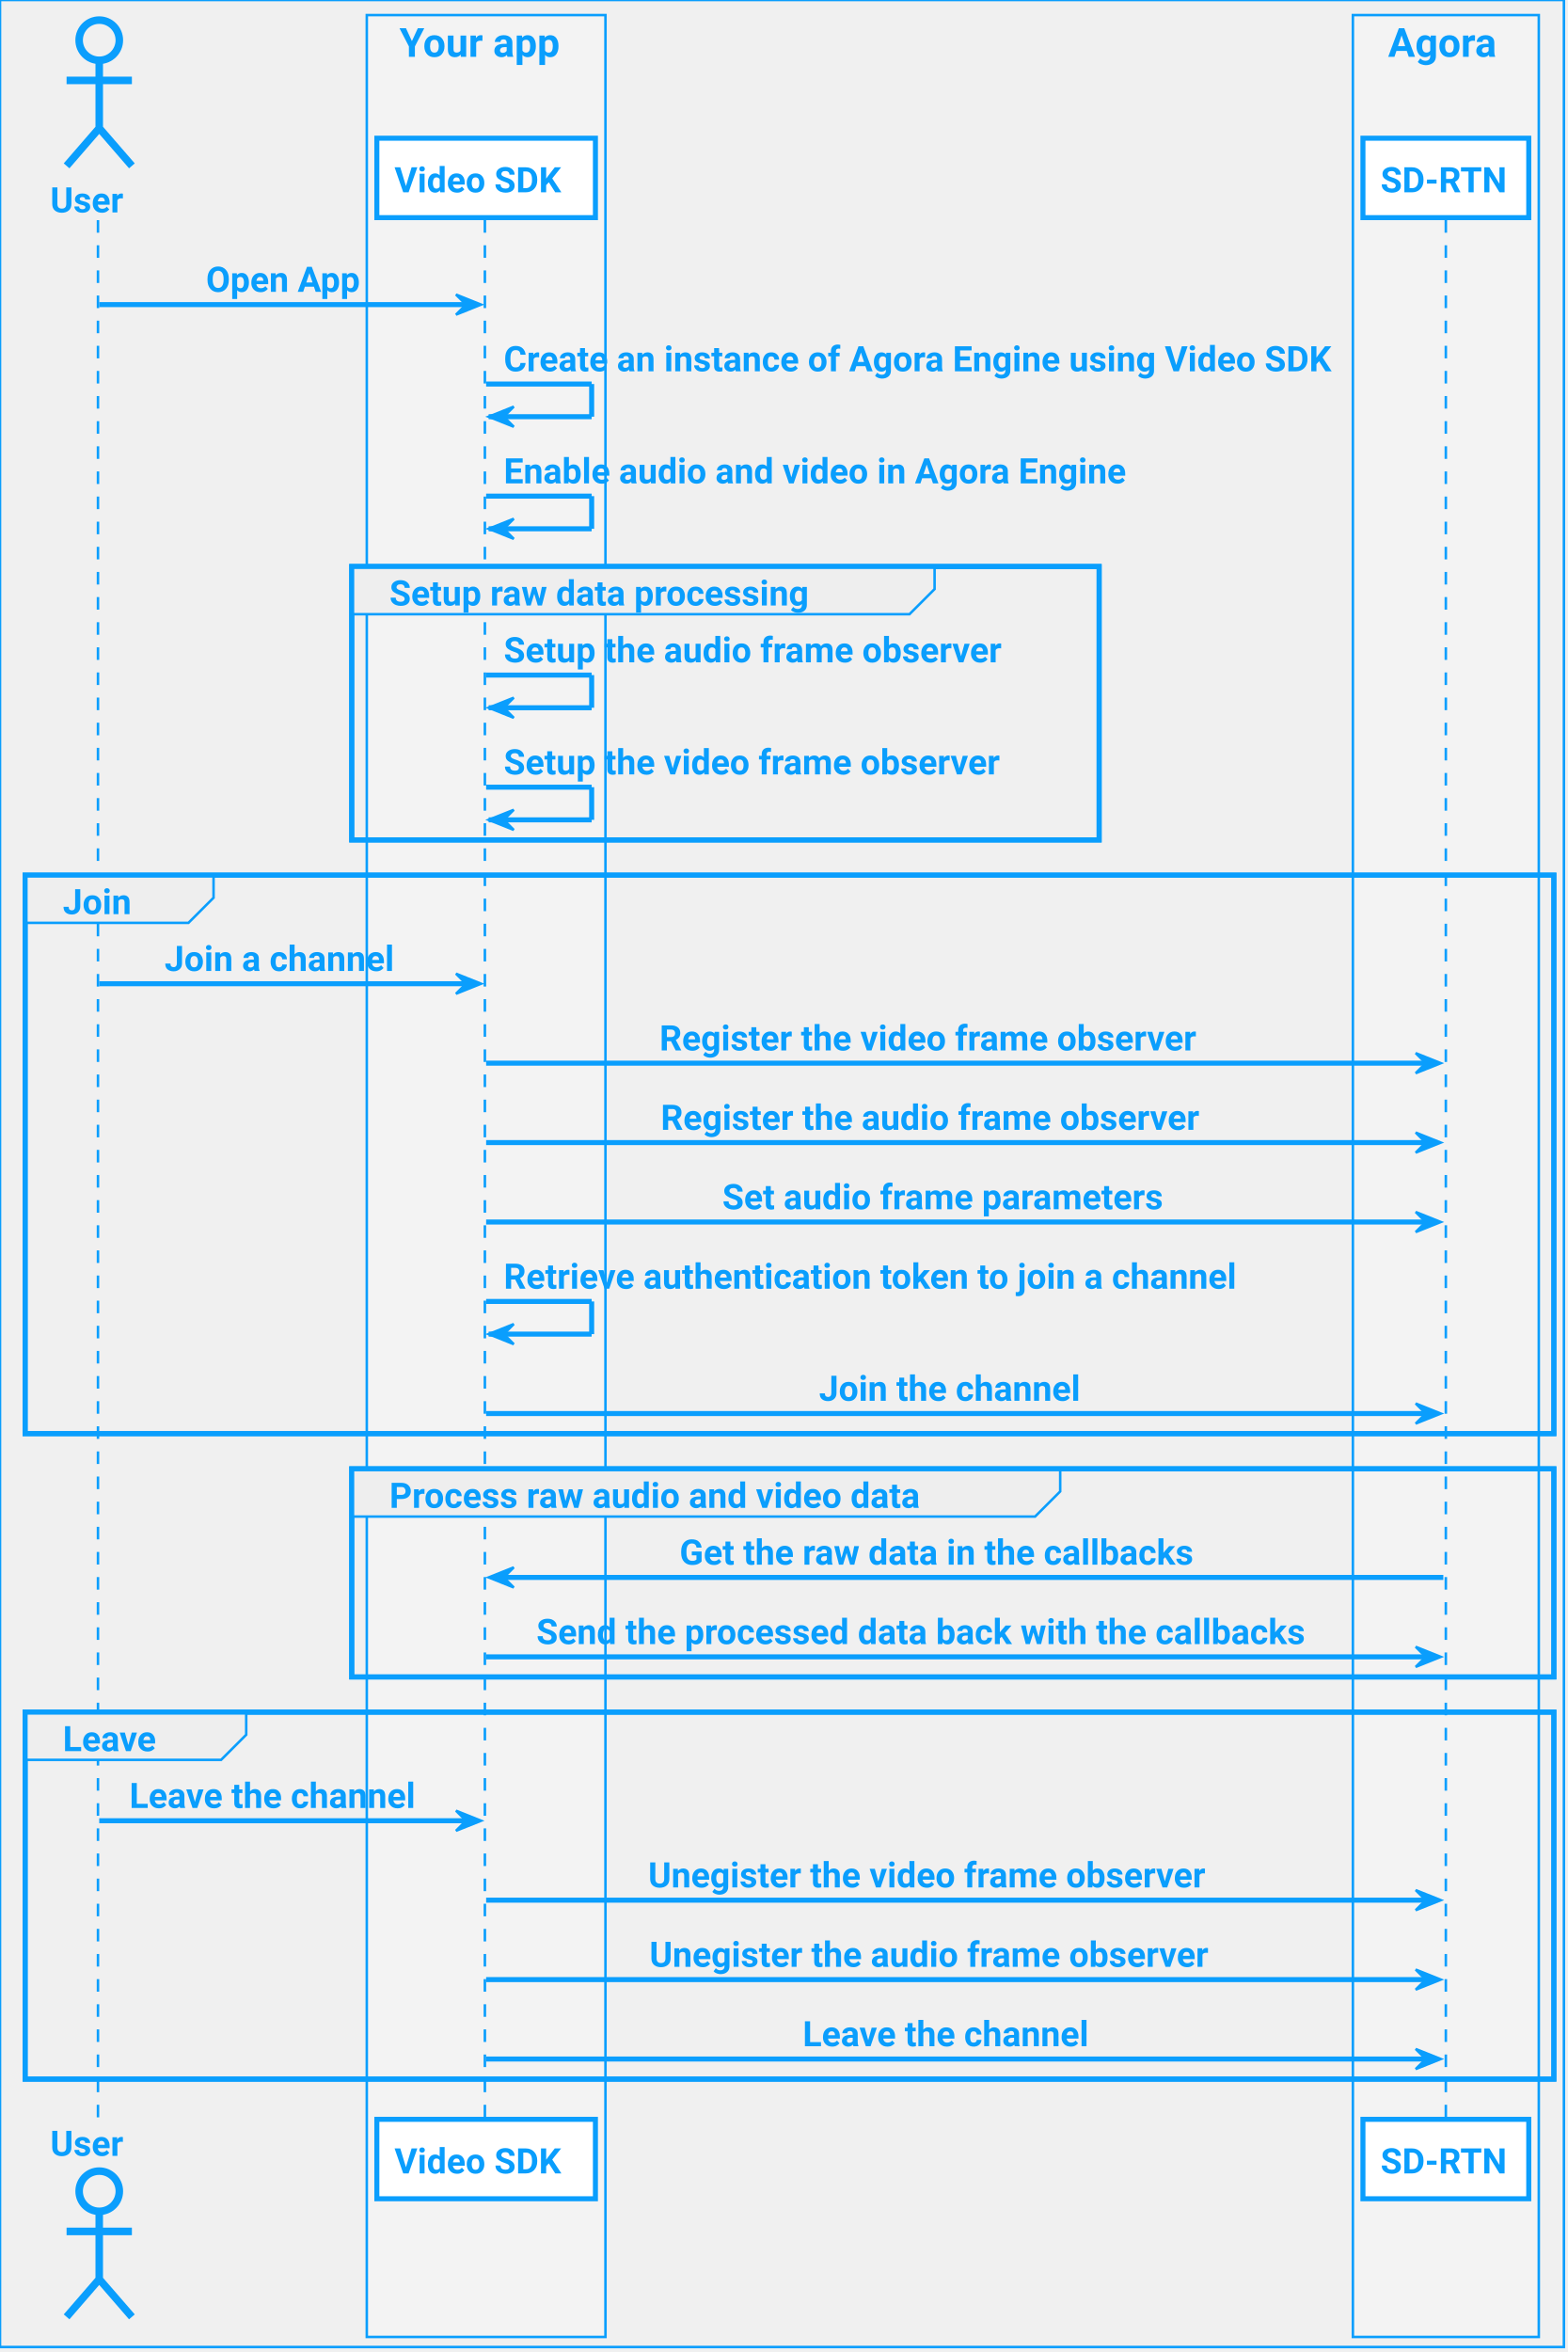
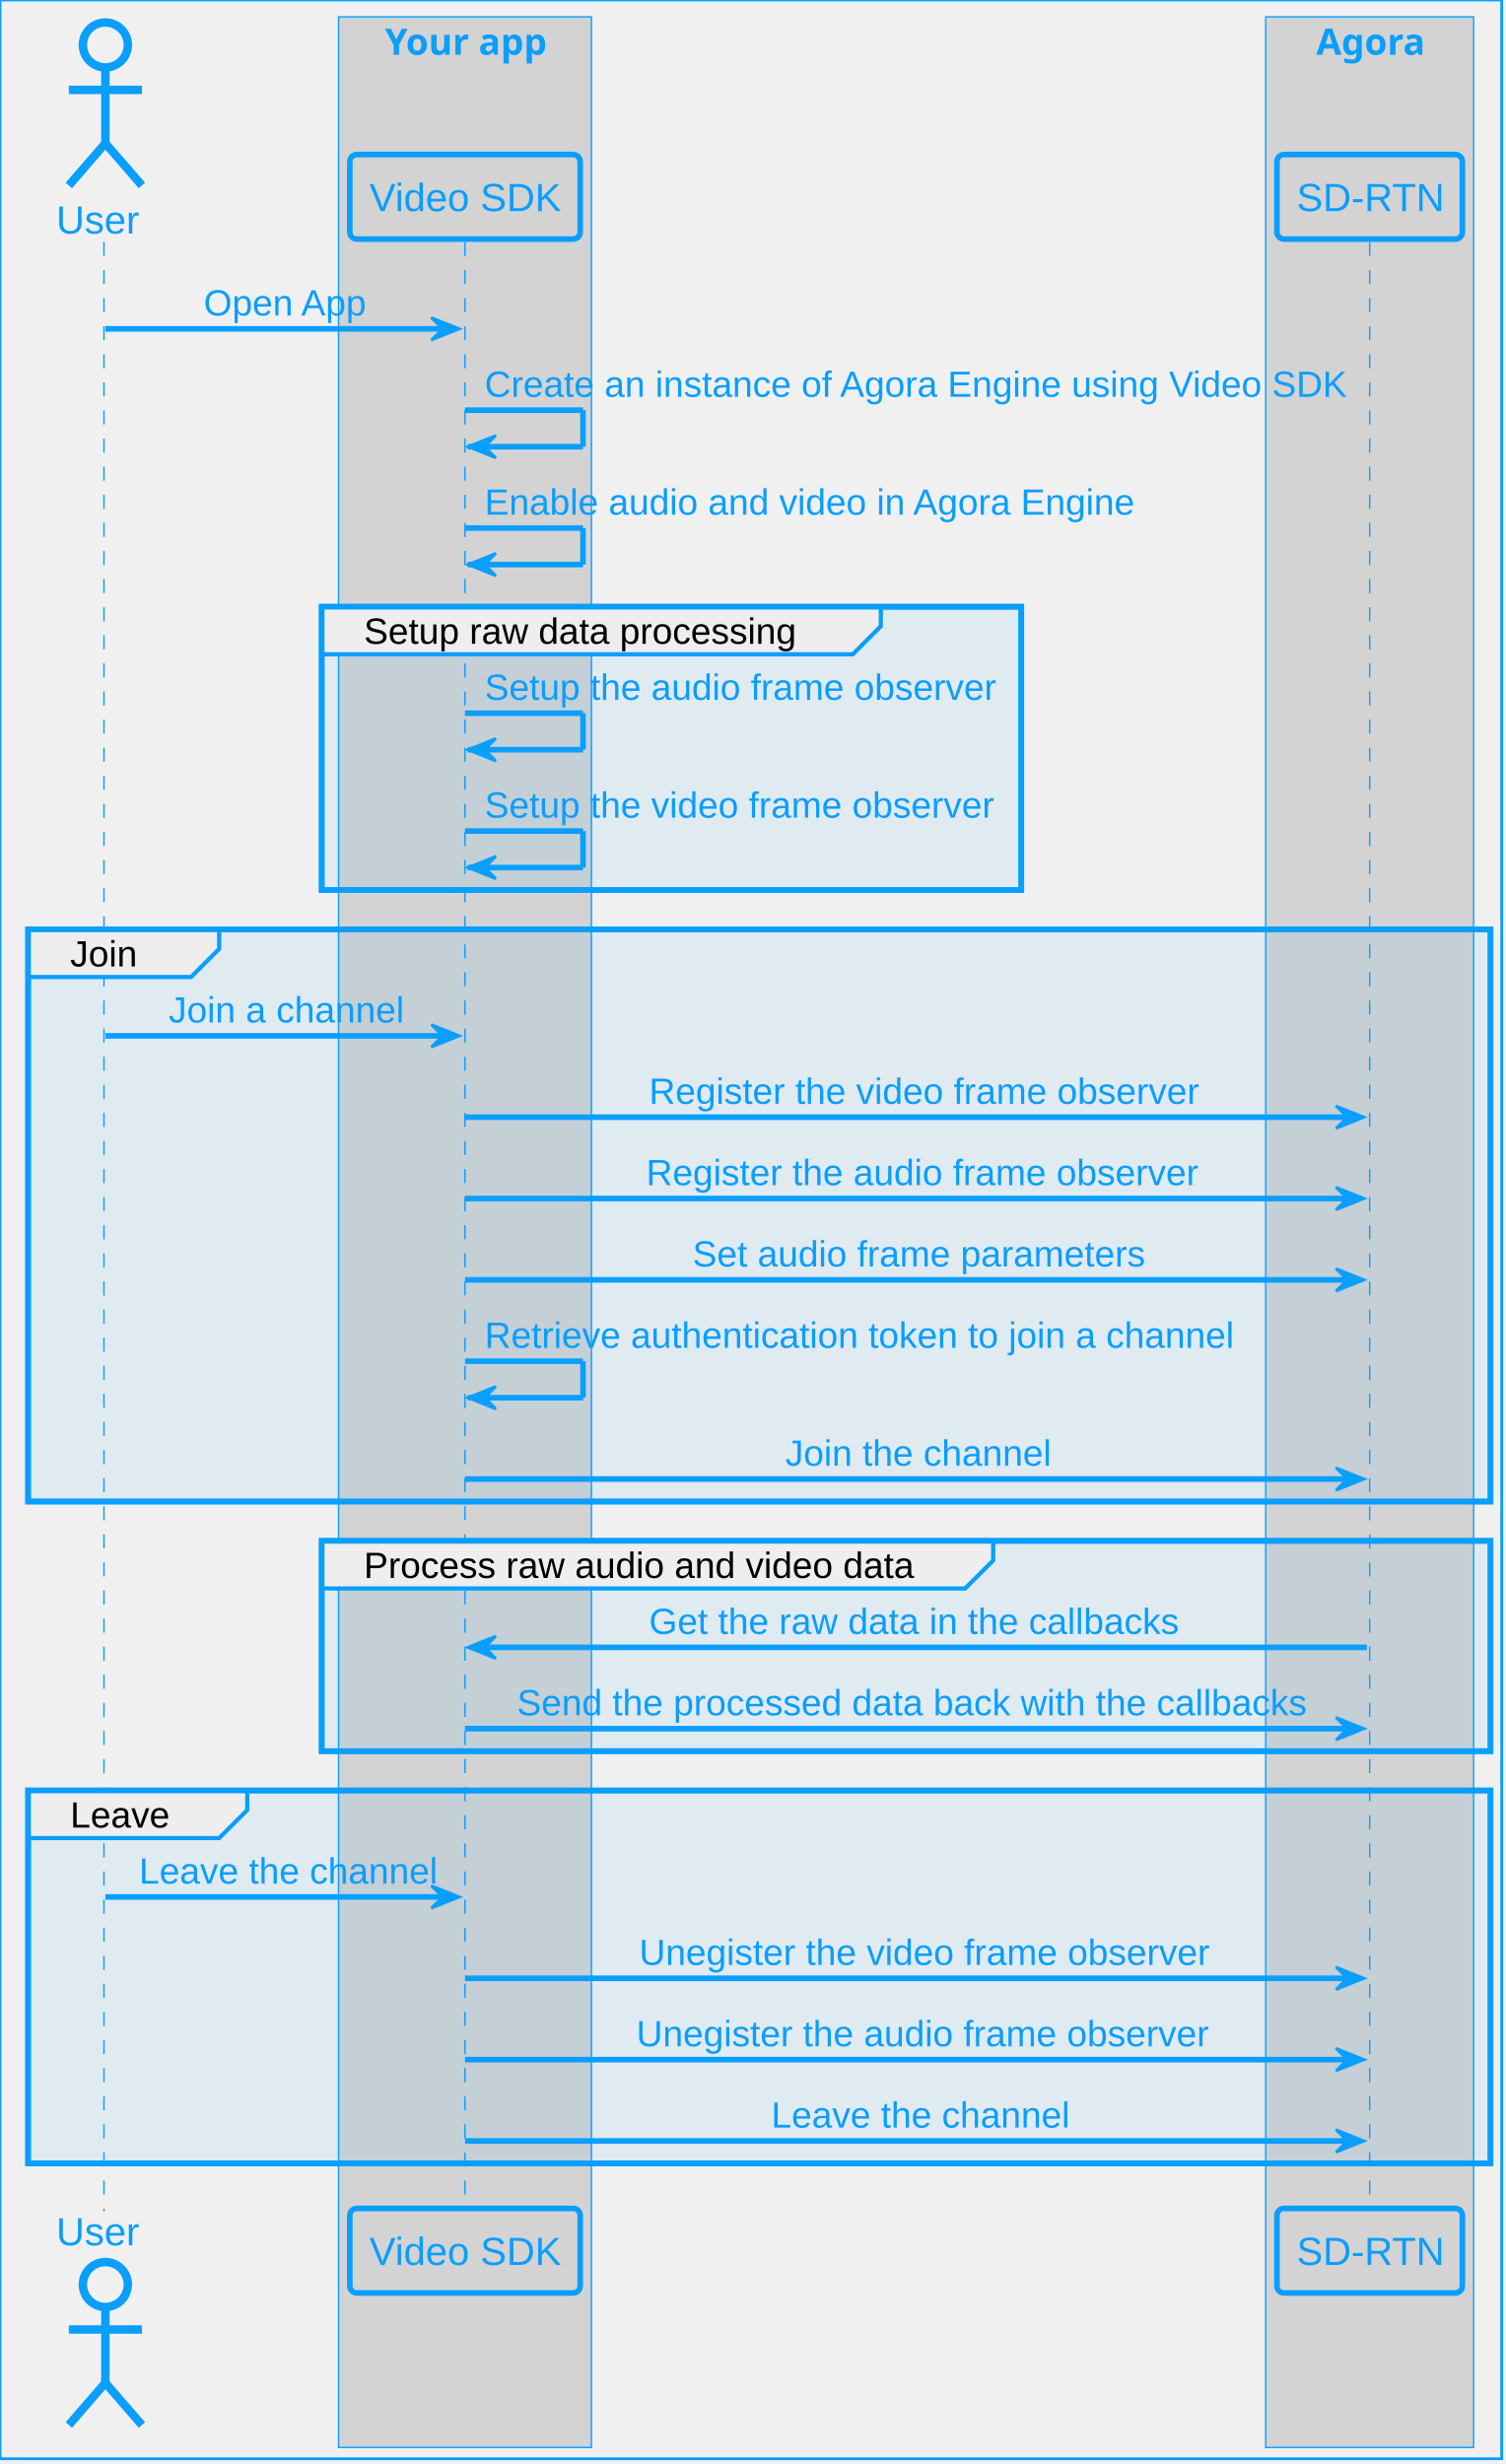
- <svg xmlns="http://www.w3.org/2000/svg" contentScriptType="application/ecmascript" contentStyleType="text/css" height="936px" preserveAspectRatio="none" style="width:624px;height:936px;background:#00000000;" version="1.1" viewBox="0 0 624 936" width="624px" zoomAndPan="magnify">
+ <svg xmlns="http://www.w3.org/2000/svg" contentStyleType="text/css" height="877px" preserveAspectRatio="none" style="width:536px;height:877px;" version="1.1" viewBox="0 0 536 877" width="536px" zoomAndPan="magnify">
  <defs />
  <g>
-     <rect fill="none" height="934.016" style="stroke:#0A9EFD;stroke-width:1.0;" width="622.5" x="0" y="0" />
-     <rect fill="#F3F3F3" height="924.016" style="stroke:#0A9EFD;stroke-width:1.0;" width="95" x="146" y="6" />
-     <text fill="#0A9EFD" font-family="Roboto" font-size="16" font-weight="bold" lengthAdjust="spacing" textLength="69" x="159" y="22.609">Your app</text>
-     <rect fill="#F3F3F3" height="924.016" style="stroke:#0A9EFD;stroke-width:1.0;" width="74" x="538.5" y="6" />
-     <text fill="#0A9EFD" font-family="Roboto" font-size="16" font-weight="bold" lengthAdjust="spacing" textLength="46" x="552.5" y="22.609">Agora</text>
-     <rect height="108.828" style="stroke:#0A9EFD;stroke-width:2.0;fill:none;" width="297.5" x="140" y="225.438" />
-     <rect height="222.266" style="stroke:#0A9EFD;stroke-width:2.0;fill:none;" width="608.5" x="10" y="348.266" />
-     <rect height="82.828" style="stroke:#0A9EFD;stroke-width:2.0;fill:none;" width="478.5" x="140" y="584.531" />
-     <rect height="146.047" style="stroke:#0A9EFD;stroke-width:2.0;fill:none;" width="608.5" x="10" y="681.359" />
-     <line style="stroke:#0A9EFD;stroke-width:1.0;fill:none;stroke-dasharray:5.0,5.0;" x1="39" x2="39" y1="87.609" y2="844.406" />
-     <line style="stroke:#0A9EFD;stroke-width:1.0;fill:none;stroke-dasharray:5.0,5.0;" x1="193" x2="193" y1="87.609" y2="844.406" />
-     <line style="stroke:#0A9EFD;stroke-width:1.0;fill:none;stroke-dasharray:5.0,5.0;" x1="575.5" x2="575.5" y1="87.609" y2="844.406" />
-     <text fill="#0A9EFD" font-family="Roboto" font-size="14" font-weight="bold" lengthAdjust="spacing" textLength="33" x="20" y="84.533">User</text>
-     <ellipse cx="39.5" cy="16" rx="8" ry="8" style="stroke:#0A9EFD;stroke-width:3.0;fill:none;" />
-     <path d="M39.5,24 L39.5,51 M26.5,32 L52.5,32 M39.5,51 L26.5,66 M39.5,51 L52.5,66 " fill="none" style="stroke:#0A9EFD;stroke-width:3.0;" />
-     <text fill="#0A9EFD" font-family="Roboto" font-size="14" font-weight="bold" lengthAdjust="spacing" textLength="33" x="20" y="857.939">User</text>
-     <ellipse cx="39.5" cy="872.016" rx="8" ry="8" style="stroke:#0A9EFD;stroke-width:3.0;fill:none;" />
-     <path d="M39.5,880.016 L39.5,907.016 M26.5,888.016 L52.5,888.016 M39.5,907.016 L26.5,922.016 M39.5,907.016 L52.5,922.016 " fill="none" style="stroke:#0A9EFD;stroke-width:3.0;" />
-     <rect fill="#FFFFFF" height="31.609" style="stroke:#0A9EFD;stroke-width:2.0;" width="87" x="150" y="55" />
-     <text fill="#0A9EFD" font-family="Roboto" font-size="14" font-weight="bold" lengthAdjust="spacing" textLength="73" x="157" y="76.533">Video SDK</text>
-     <rect fill="#FFFFFF" height="31.609" style="stroke:#0A9EFD;stroke-width:2.0;" width="87" x="150" y="843.406" />
-     <text fill="#0A9EFD" font-family="Roboto" font-size="14" font-weight="bold" lengthAdjust="spacing" textLength="73" x="157" y="864.939">Video SDK</text>
-     <rect fill="#FFFFFF" height="31.609" style="stroke:#0A9EFD;stroke-width:2.0;" width="66" x="542.5" y="55" />
-     <text fill="#0A9EFD" font-family="Roboto" font-size="14" font-weight="bold" lengthAdjust="spacing" textLength="52" x="549.5" y="76.533">SD-RTN</text>
-     <rect fill="#FFFFFF" height="31.609" style="stroke:#0A9EFD;stroke-width:2.0;" width="66" x="542.5" y="843.406" />
-     <text fill="#0A9EFD" font-family="Roboto" font-size="14" font-weight="bold" lengthAdjust="spacing" textLength="52" x="549.5" y="864.939">SD-RTN</text>
-     <polygon fill="#0A9EFD" points="181.5,117.219,191.5,121.219,181.5,125.219,185.5,121.219" style="stroke:#0A9EFD;stroke-width:1.0;" />
-     <line style="stroke:#0A9EFD;stroke-width:2.0;" x1="39.5" x2="187.5" y1="121.219" y2="121.219" />
-     <text fill="#0A9EFD" font-family="Roboto" font-size="14" font-weight="bold" lengthAdjust="spacing" textLength="69" x="82" y="116.143">Open App</text>
-     <line style="stroke:#0A9EFD;stroke-width:2.0;" x1="193.5" x2="235.5" y1="152.828" y2="152.828" />
-     <line style="stroke:#0A9EFD;stroke-width:2.0;" x1="235.5" x2="235.5" y1="152.828" y2="165.828" />
-     <line style="stroke:#0A9EFD;stroke-width:2.0;" x1="194.5" x2="235.5" y1="165.828" y2="165.828" />
-     <polygon fill="#0A9EFD" points="204.5,161.828,194.5,165.828,204.5,169.828,200.5,165.828" style="stroke:#0A9EFD;stroke-width:1.0;" />
-     <text fill="#0A9EFD" font-family="Roboto" font-size="14" font-weight="bold" lengthAdjust="spacing" textLength="368" x="200.5" y="147.752">Create an instance of Agora Engine using Video SDK</text>
-     <line style="stroke:#0A9EFD;stroke-width:2.0;" x1="193.5" x2="235.5" y1="197.438" y2="197.438" />
-     <line style="stroke:#0A9EFD;stroke-width:2.0;" x1="235.5" x2="235.5" y1="197.438" y2="210.438" />
-     <line style="stroke:#0A9EFD;stroke-width:2.0;" x1="194.5" x2="235.5" y1="210.438" y2="210.438" />
-     <polygon fill="#0A9EFD" points="204.5,206.438,194.5,210.438,204.5,214.438,200.5,210.438" style="stroke:#0A9EFD;stroke-width:1.0;" />
-     <text fill="#0A9EFD" font-family="Roboto" font-size="14" font-weight="bold" lengthAdjust="spacing" textLength="280" x="200.5" y="192.361">Enable audio and video in Agora Engine</text>
-     <path d="M140,225.438 L372,225.438 L372,234.438 L362,244.438 L140,244.438 L140,225.438 " fill="#EEEEEE" style="stroke:#0A9EFD;stroke-width:1.0;" />
-     <rect fill="none" height="108.828" style="stroke:#0A9EFD;stroke-width:2.0;" width="297.5" x="140" y="225.438" />
-     <text fill="#0A9EFD" font-family="Roboto" font-size="14" font-weight="bold" lengthAdjust="spacing" textLength="187" x="155" y="240.971">Setup raw data processing</text>
-     <line style="stroke:#0A9EFD;stroke-width:2.0;" x1="193.5" x2="235.5" y1="268.656" y2="268.656" />
-     <line style="stroke:#0A9EFD;stroke-width:2.0;" x1="235.5" x2="235.5" y1="268.656" y2="281.656" />
-     <line style="stroke:#0A9EFD;stroke-width:2.0;" x1="194.5" x2="235.5" y1="281.656" y2="281.656" />
-     <polygon fill="#0A9EFD" points="204.5,277.656,194.5,281.656,204.5,285.656,200.5,281.656" style="stroke:#0A9EFD;stroke-width:1.0;" />
-     <text fill="#0A9EFD" font-family="Roboto" font-size="14" font-weight="bold" lengthAdjust="spacing" textLength="224" x="200.5" y="263.58">Setup the audio frame observer</text>
-     <line style="stroke:#0A9EFD;stroke-width:2.0;" x1="193.5" x2="235.5" y1="313.266" y2="313.266" />
-     <line style="stroke:#0A9EFD;stroke-width:2.0;" x1="235.5" x2="235.5" y1="313.266" y2="326.266" />
-     <line style="stroke:#0A9EFD;stroke-width:2.0;" x1="194.5" x2="235.5" y1="326.266" y2="326.266" />
-     <polygon fill="#0A9EFD" points="204.5,322.266,194.5,326.266,204.5,330.266,200.5,326.266" style="stroke:#0A9EFD;stroke-width:1.0;" />
-     <text fill="#0A9EFD" font-family="Roboto" font-size="14" font-weight="bold" lengthAdjust="spacing" textLength="225" x="200.5" y="308.19">Setup the video frame observer</text>
-     <path d="M10,348.266 L85,348.266 L85,357.266 L75,367.266 L10,367.266 L10,348.266 " fill="#EEEEEE" style="stroke:#0A9EFD;stroke-width:1.0;" />
-     <rect fill="none" height="222.266" style="stroke:#0A9EFD;stroke-width:2.0;" width="608.5" x="10" y="348.266" />
-     <text fill="#0A9EFD" font-family="Roboto" font-size="14" font-weight="bold" lengthAdjust="spacing" textLength="30" x="25" y="363.799">Join</text>
-     <polygon fill="#0A9EFD" points="181.5,387.484,191.5,391.484,181.5,395.484,185.5,391.484" style="stroke:#0A9EFD;stroke-width:1.0;" />
-     <line style="stroke:#0A9EFD;stroke-width:2.0;" x1="39.5" x2="187.5" y1="391.484" y2="391.484" />
-     <text fill="#0A9EFD" font-family="Roboto" font-size="14" font-weight="bold" lengthAdjust="spacing" textLength="102" x="65.5" y="386.408">Join a channel</text>
-     <polygon fill="#0A9EFD" points="563.5,419.094,573.5,423.094,563.5,427.094,567.5,423.094" style="stroke:#0A9EFD;stroke-width:1.0;" />
-     <line style="stroke:#0A9EFD;stroke-width:2.0;" x1="193.5" x2="569.5" y1="423.094" y2="423.094" />
-     <text fill="#0A9EFD" font-family="Roboto" font-size="14" font-weight="bold" lengthAdjust="spacing" textLength="244" x="262.5" y="418.018">Register the video frame observer</text>
-     <polygon fill="#0A9EFD" points="563.5,450.703,573.5,454.703,563.5,458.703,567.5,454.703" style="stroke:#0A9EFD;stroke-width:1.0;" />
-     <line style="stroke:#0A9EFD;stroke-width:2.0;" x1="193.5" x2="569.5" y1="454.703" y2="454.703" />
-     <text fill="#0A9EFD" font-family="Roboto" font-size="14" font-weight="bold" lengthAdjust="spacing" textLength="243" x="263" y="449.627">Register the audio frame observer</text>
-     <polygon fill="#0A9EFD" points="563.5,482.312,573.5,486.312,563.5,490.312,567.5,486.312" style="stroke:#0A9EFD;stroke-width:1.0;" />
-     <line style="stroke:#0A9EFD;stroke-width:2.0;" x1="193.5" x2="569.5" y1="486.312" y2="486.312" />
-     <text fill="#0A9EFD" font-family="Roboto" font-size="14" font-weight="bold" lengthAdjust="spacing" textLength="194" x="287.5" y="481.236">Set audio frame parameters</text>
-     <line style="stroke:#0A9EFD;stroke-width:2.0;" x1="193.5" x2="235.5" y1="517.922" y2="517.922" />
-     <line style="stroke:#0A9EFD;stroke-width:2.0;" x1="235.5" x2="235.5" y1="517.922" y2="530.922" />
-     <line style="stroke:#0A9EFD;stroke-width:2.0;" x1="194.5" x2="235.5" y1="530.922" y2="530.922" />
-     <polygon fill="#0A9EFD" points="204.5,526.922,194.5,530.922,204.5,534.922,200.5,530.922" style="stroke:#0A9EFD;stroke-width:1.0;" />
-     <text fill="#0A9EFD" font-family="Roboto" font-size="14" font-weight="bold" lengthAdjust="spacing" textLength="330" x="200.5" y="512.846">Retrieve authentication token to join a channel</text>
-     <polygon fill="#0A9EFD" points="563.5,558.531,573.5,562.531,563.5,566.531,567.5,562.531" style="stroke:#0A9EFD;stroke-width:1.0;" />
-     <line style="stroke:#0A9EFD;stroke-width:2.0;" x1="193.5" x2="569.5" y1="562.531" y2="562.531" />
-     <text fill="#0A9EFD" font-family="Roboto" font-size="14" font-weight="bold" lengthAdjust="spacing" textLength="117" x="326" y="557.455">Join the channel</text>
-     <path d="M140,584.531 L422,584.531 L422,593.531 L412,603.531 L140,603.531 L140,584.531 " fill="#EEEEEE" style="stroke:#0A9EFD;stroke-width:1.0;" />
-     <rect fill="none" height="82.828" style="stroke:#0A9EFD;stroke-width:2.0;" width="478.5" x="140" y="584.531" />
-     <text fill="#0A9EFD" font-family="Roboto" font-size="14" font-weight="bold" lengthAdjust="spacing" textLength="237" x="155" y="600.064">Process raw audio and video data</text>
-     <polygon fill="#0A9EFD" points="204.5,623.75,194.5,627.75,204.5,631.75,200.5,627.75" style="stroke:#0A9EFD;stroke-width:1.0;" />
-     <line style="stroke:#0A9EFD;stroke-width:2.0;" x1="198.5" x2="574.5" y1="627.75" y2="627.75" />
-     <text fill="#0A9EFD" font-family="Roboto" font-size="14" font-weight="bold" lengthAdjust="spacing" textLength="228" x="270.5" y="622.674">Get the raw data in the callbacks</text>
-     <polygon fill="#0A9EFD" points="563.5,655.359,573.5,659.359,563.5,663.359,567.5,659.359" style="stroke:#0A9EFD;stroke-width:1.0;" />
-     <line style="stroke:#0A9EFD;stroke-width:2.0;" x1="193.5" x2="569.5" y1="659.359" y2="659.359" />
-     <text fill="#0A9EFD" font-family="Roboto" font-size="14" font-weight="bold" lengthAdjust="spacing" textLength="342" x="213.5" y="654.283">Send the processed data back with the callbacks</text>
-     <path d="M10,681.359 L98,681.359 L98,690.359 L88,700.359 L10,700.359 L10,681.359 " fill="#EEEEEE" style="stroke:#0A9EFD;stroke-width:1.0;" />
-     <rect fill="none" height="146.047" style="stroke:#0A9EFD;stroke-width:2.0;" width="608.5" x="10" y="681.359" />
-     <text fill="#0A9EFD" font-family="Roboto" font-size="14" font-weight="bold" lengthAdjust="spacing" textLength="43" x="25" y="696.893">Leave</text>
-     <polygon fill="#0A9EFD" points="181.5,720.578,191.5,724.578,181.5,728.578,185.5,724.578" style="stroke:#0A9EFD;stroke-width:1.0;" />
-     <line style="stroke:#0A9EFD;stroke-width:2.0;" x1="39.5" x2="187.5" y1="724.578" y2="724.578" />
-     <text fill="#0A9EFD" font-family="Roboto" font-size="14" font-weight="bold" lengthAdjust="spacing" textLength="130" x="51.5" y="719.502">Leave the channel</text>
-     <polygon fill="#0A9EFD" points="563.5,752.188,573.5,756.188,563.5,760.188,567.5,756.188" style="stroke:#0A9EFD;stroke-width:1.0;" />
-     <line style="stroke:#0A9EFD;stroke-width:2.0;" x1="193.5" x2="569.5" y1="756.188" y2="756.188" />
-     <text fill="#0A9EFD" font-family="Roboto" font-size="14" font-weight="bold" lengthAdjust="spacing" textLength="253" x="258" y="751.111">Unegister the video frame observer</text>
-     <polygon fill="#0A9EFD" points="563.5,783.797,573.5,787.797,563.5,791.797,567.5,787.797" style="stroke:#0A9EFD;stroke-width:1.0;" />
-     <line style="stroke:#0A9EFD;stroke-width:2.0;" x1="193.5" x2="569.5" y1="787.797" y2="787.797" />
-     <text fill="#0A9EFD" font-family="Roboto" font-size="14" font-weight="bold" lengthAdjust="spacing" textLength="252" x="258.5" y="782.721">Unegister the audio frame observer</text>
-     <polygon fill="#0A9EFD" points="563.5,815.406,573.5,819.406,563.5,823.406,567.5,819.406" style="stroke:#0A9EFD;stroke-width:1.0;" />
-     <line style="stroke:#0A9EFD;stroke-width:2.0;" x1="193.5" x2="569.5" y1="819.406" y2="819.406" />
-     <text fill="#0A9EFD" font-family="Roboto" font-size="14" font-weight="bold" lengthAdjust="spacing" textLength="130" x="319.5" y="814.33">Leave the channel</text>
+     <rect fill="none" height="875.121" style="stroke:#0A9EFD;stroke-width:1.0;" width="534.5" x="0" y="0" />
+     <rect fill="#999999" fill-opacity="0.333" height="865.121" style="stroke:#0A9EFD;stroke-width:0.5;" width="90" x="120.5" y="6" />
+     <text fill="#0A9EFD" font-family="sans-serif" font-size="13" font-weight="bold" lengthAdjust="spacing" textLength="57" x="137" y="19.495">Your app</text>
+     <rect fill="#999999" fill-opacity="0.333" height="865.121" style="stroke:#0A9EFD;stroke-width:0.5;" width="74" x="450.5" y="6" />
+     <text fill="#0A9EFD" font-family="sans-serif" font-size="13" font-weight="bold" lengthAdjust="spacing" textLength="38" x="468.5" y="19.495">Agora</text>
+     <rect fill="#0A9EFD" fill-opacity="0.067" height="100.846" style="stroke:#0A9EFD;stroke-width:2.0;" width="249" x="114.5" y="215.945" />
+     <rect fill="#0A9EFD" fill-opacity="0.067" height="203.641" style="stroke:#0A9EFD;stroke-width:2.0;" width="520.5" x="10" y="330.791" />
+     <rect fill="#0A9EFD" fill-opacity="0.067" height="74.846" style="stroke:#0A9EFD;stroke-width:2.0;" width="416" x="114.5" y="548.432" />
+     <rect fill="#0A9EFD" fill-opacity="0.067" height="132.744" style="stroke:#0A9EFD;stroke-width:2.0;" width="520.5" x="10" y="637.278" />
+     <line style="stroke:#0A9EFD;stroke-width:0.5;stroke-dasharray:5.0,5.0;" x1="37" x2="37" y1="86.099" y2="787.022" />
+     <line style="stroke:#0A9EFD;stroke-width:0.5;stroke-dasharray:5.0,5.0;" x1="165.5" x2="165.5" y1="86.099" y2="787.022" />
+     <line style="stroke:#0A9EFD;stroke-width:0.5;stroke-dasharray:5.0,5.0;" x1="487.5" x2="487.5" y1="86.099" y2="787.022" />
+     <text fill="#0A9EFD" font-family="Arial" font-size="14" lengthAdjust="spacing" textLength="29" x="20" y="83.132">User</text>
+     <ellipse cx="37.5" cy="16" fill="none" rx="8" ry="8" style="stroke:#0A9EFD;stroke-width:3.0;" />
+     <path d="M37.5,24 L37.5,51 M24.5,32 L50.5,32 M37.5,51 L24.5,66 M37.5,51 L50.5,66 " fill="none" style="stroke:#0A9EFD;stroke-width:3.0;" />
+     <text fill="#0A9EFD" font-family="Arial" font-size="14" lengthAdjust="spacing" textLength="29" x="20" y="799.154">User</text>
+     <ellipse cx="37.5" cy="813.121" fill="none" rx="8" ry="8" style="stroke:#0A9EFD;stroke-width:3.0;" />
+     <path d="M37.5,821.121 L37.5,848.121 M24.5,829.121 L50.5,829.121 M37.5,848.121 L24.5,863.121 M37.5,848.121 L50.5,863.121 " fill="none" style="stroke:#0A9EFD;stroke-width:3.0;" />
+     <rect fill="none" height="30.099" rx="2.5" ry="2.5" style="stroke:#0A9EFD;stroke-width:2.0;" width="82" x="124.5" y="55" />
+     <text fill="#0A9EFD" font-family="Arial" font-size="14" lengthAdjust="spacing" textLength="68" x="131.5" y="75.132">Video SDK</text>
+     <rect fill="none" height="30.099" rx="2.5" ry="2.5" style="stroke:#0A9EFD;stroke-width:2.0;" width="82" x="124.5" y="786.022" />
+     <text fill="#0A9EFD" font-family="Arial" font-size="14" lengthAdjust="spacing" textLength="68" x="131.5" y="806.154">Video SDK</text>
+     <rect fill="none" height="30.099" rx="2.5" ry="2.5" style="stroke:#0A9EFD;stroke-width:2.0;" width="66" x="454.5" y="55" />
+     <text fill="#0A9EFD" font-family="Arial" font-size="14" lengthAdjust="spacing" textLength="52" x="461.5" y="75.132">SD-RTN</text>
+     <rect fill="none" height="30.099" rx="2.5" ry="2.5" style="stroke:#0A9EFD;stroke-width:2.0;" width="66" x="454.5" y="786.022" />
+     <text fill="#0A9EFD" font-family="Arial" font-size="14" lengthAdjust="spacing" textLength="52" x="461.5" y="806.154">SD-RTN</text>
+     <polygon fill="#0A9EFD" points="153.5,113.047,163.5,117.047,153.5,121.047,157.5,117.047" style="stroke:#0A9EFD;stroke-width:1.0;" />
+     <line style="stroke:#0A9EFD;stroke-width:2.0;" x1="37.5" x2="159.5" y1="117.047" y2="117.047" />
+     <text fill="#0A9EFD" font-family="Arial" font-size="13" lengthAdjust="spacing" textLength="58" x="72.5" y="112.293">Open App</text>
+     <line style="stroke:#0A9EFD;stroke-width:2.0;" x1="165.5" x2="207.5" y1="145.996" y2="145.996" />
+     <line style="stroke:#0A9EFD;stroke-width:2.0;" x1="207.5" x2="207.5" y1="145.996" y2="158.996" />
+     <line style="stroke:#0A9EFD;stroke-width:2.0;" x1="166.5" x2="207.5" y1="158.996" y2="158.996" />
+     <polygon fill="#0A9EFD" points="176.5,154.996,166.5,158.996,176.5,162.996,172.5,158.996" style="stroke:#0A9EFD;stroke-width:1.0;" />
+     <text fill="#0A9EFD" font-family="Arial" font-size="13" lengthAdjust="spacing" textLength="308" x="172.5" y="141.241">Create an instance of Agora Engine using Video SDK</text>
+     <line style="stroke:#0A9EFD;stroke-width:2.0;" x1="165.5" x2="207.5" y1="187.945" y2="187.945" />
+     <line style="stroke:#0A9EFD;stroke-width:2.0;" x1="207.5" x2="207.5" y1="187.945" y2="200.945" />
+     <line style="stroke:#0A9EFD;stroke-width:2.0;" x1="166.5" x2="207.5" y1="200.945" y2="200.945" />
+     <polygon fill="#0A9EFD" points="176.5,196.945,166.5,200.945,176.5,204.945,172.5,200.945" style="stroke:#0A9EFD;stroke-width:1.0;" />
+     <text fill="#0A9EFD" font-family="Arial" font-size="13" lengthAdjust="spacing" textLength="229" x="172.5" y="183.19">Enable audio and video in Agora Engine</text>
+     <path d="M114.5,215.945 L313.5,215.945 L313.5,222.894 L303.5,232.894 L114.5,232.894 L114.5,215.945 " fill="#EEEEEE" style="stroke:#0A9EFD;stroke-width:1.5;" />
+     <rect fill="none" height="100.846" style="stroke:#0A9EFD;stroke-width:2.0;" width="249" x="114.5" y="215.945" />
+     <text fill="#000000" font-family="Arial" font-size="13" lengthAdjust="spacing" textLength="154" x="129.5" y="229.139">Setup raw data processing</text>
+     <line style="stroke:#0A9EFD;stroke-width:2.0;" x1="165.5" x2="207.5" y1="253.842" y2="253.842" />
+     <line style="stroke:#0A9EFD;stroke-width:2.0;" x1="207.5" x2="207.5" y1="253.842" y2="266.842" />
+     <line style="stroke:#0A9EFD;stroke-width:2.0;" x1="166.5" x2="207.5" y1="266.842" y2="266.842" />
+     <polygon fill="#0A9EFD" points="176.5,262.842,166.5,266.842,176.5,270.842,172.5,266.842" style="stroke:#0A9EFD;stroke-width:1.0;" />
+     <text fill="#0A9EFD" font-family="Arial" font-size="13" lengthAdjust="spacing" textLength="179" x="172.5" y="249.087">Setup the audio frame observer</text>
+     <line style="stroke:#0A9EFD;stroke-width:2.0;" x1="165.5" x2="207.5" y1="295.791" y2="295.791" />
+     <line style="stroke:#0A9EFD;stroke-width:2.0;" x1="207.5" x2="207.5" y1="295.791" y2="308.791" />
+     <line style="stroke:#0A9EFD;stroke-width:2.0;" x1="166.5" x2="207.5" y1="308.791" y2="308.791" />
+     <polygon fill="#0A9EFD" points="176.5,304.791,166.5,308.791,176.5,312.791,172.5,308.791" style="stroke:#0A9EFD;stroke-width:1.0;" />
+     <text fill="#0A9EFD" font-family="Arial" font-size="13" lengthAdjust="spacing" textLength="177" x="172.5" y="291.036">Setup the video frame observer</text>
+     <path d="M10,330.791 L78,330.791 L78,337.74 L68,347.74 L10,347.74 L10,330.791 " fill="#EEEEEE" style="stroke:#0A9EFD;stroke-width:1.5;" />
+     <rect fill="none" height="203.641" style="stroke:#0A9EFD;stroke-width:2.0;" width="520.5" x="10" y="330.791" />
+     <text fill="#000000" font-family="Arial" font-size="13" lengthAdjust="spacing" textLength="23" x="25" y="343.985">Join</text>
+     <polygon fill="#0A9EFD" points="153.5,364.688,163.5,368.688,153.5,372.688,157.5,368.688" style="stroke:#0A9EFD;stroke-width:1.0;" />
+     <line style="stroke:#0A9EFD;stroke-width:2.0;" x1="37.5" x2="159.5" y1="368.688" y2="368.688" />
+     <text fill="#0A9EFD" font-family="Arial" font-size="13" lengthAdjust="spacing" textLength="83" x="60" y="363.934">Join a channel</text>
+     <polygon fill="#0A9EFD" points="475.5,393.637,485.5,397.637,475.5,401.637,479.5,397.637" style="stroke:#0A9EFD;stroke-width:1.0;" />
+     <line style="stroke:#0A9EFD;stroke-width:2.0;" x1="165.5" x2="481.5" y1="397.637" y2="397.637" />
+     <text fill="#0A9EFD" font-family="Arial" font-size="13" lengthAdjust="spacing" textLength="191" x="231" y="392.882">Register the video frame observer</text>
+     <polygon fill="#0A9EFD" points="475.5,422.586,485.5,426.586,475.5,430.586,479.5,426.586" style="stroke:#0A9EFD;stroke-width:1.0;" />
+     <line style="stroke:#0A9EFD;stroke-width:2.0;" x1="165.5" x2="481.5" y1="426.586" y2="426.586" />
+     <text fill="#0A9EFD" font-family="Arial" font-size="13" lengthAdjust="spacing" textLength="193" x="230" y="421.831">Register the audio frame observer</text>
+     <polygon fill="#0A9EFD" points="475.5,451.535,485.5,455.535,475.5,459.535,479.5,455.535" style="stroke:#0A9EFD;stroke-width:1.0;" />
+     <line style="stroke:#0A9EFD;stroke-width:2.0;" x1="165.5" x2="481.5" y1="455.535" y2="455.535" />
+     <text fill="#0A9EFD" font-family="Arial" font-size="13" lengthAdjust="spacing" textLength="160" x="246.5" y="450.78">Set audio frame parameters</text>
+     <line style="stroke:#0A9EFD;stroke-width:2.0;" x1="165.5" x2="207.5" y1="484.483" y2="484.483" />
+     <line style="stroke:#0A9EFD;stroke-width:2.0;" x1="207.5" x2="207.5" y1="484.483" y2="497.483" />
+     <line style="stroke:#0A9EFD;stroke-width:2.0;" x1="166.5" x2="207.5" y1="497.483" y2="497.483" />
+     <polygon fill="#0A9EFD" points="176.5,493.483,166.5,497.483,176.5,501.483,172.5,497.483" style="stroke:#0A9EFD;stroke-width:1.0;" />
+     <text fill="#0A9EFD" font-family="Arial" font-size="13" lengthAdjust="spacing" textLength="266" x="172.5" y="479.728">Retrieve authentication token to join a channel</text>
+     <polygon fill="#0A9EFD" points="475.5,522.432,485.5,526.432,475.5,530.432,479.5,526.432" style="stroke:#0A9EFD;stroke-width:1.0;" />
+     <line style="stroke:#0A9EFD;stroke-width:2.0;" x1="165.5" x2="481.5" y1="526.432" y2="526.432" />
+     <text fill="#0A9EFD" font-family="Arial" font-size="13" lengthAdjust="spacing" textLength="94" x="279.5" y="521.677">Join the channel</text>
+     <path d="M114.5,548.432 L353.5,548.432 L353.5,555.381 L343.5,565.381 L114.5,565.381 L114.5,548.432 " fill="#EEEEEE" style="stroke:#0A9EFD;stroke-width:1.5;" />
+     <rect fill="none" height="74.846" style="stroke:#0A9EFD;stroke-width:2.0;" width="416" x="114.5" y="548.432" />
+     <text fill="#000000" font-family="Arial" font-size="13" lengthAdjust="spacing" textLength="194" x="129.5" y="561.626">Process raw audio and video data</text>
+     <polygon fill="#0A9EFD" points="176.5,582.33,166.5,586.33,176.5,590.33,172.5,586.33" style="stroke:#0A9EFD;stroke-width:1.0;" />
+     <line style="stroke:#0A9EFD;stroke-width:2.0;" x1="170.5" x2="486.5" y1="586.33" y2="586.33" />
+     <text fill="#0A9EFD" font-family="Arial" font-size="13" lengthAdjust="spacing" textLength="191" x="231" y="581.575">Get the raw data in the callbacks</text>
+     <polygon fill="#0A9EFD" points="475.5,611.278,485.5,615.278,475.5,619.278,479.5,615.278" style="stroke:#0A9EFD;stroke-width:1.0;" />
+     <line style="stroke:#0A9EFD;stroke-width:2.0;" x1="165.5" x2="481.5" y1="615.278" y2="615.278" />
+     <text fill="#0A9EFD" font-family="Arial" font-size="13" lengthAdjust="spacing" textLength="285" x="184" y="610.523">Send the processed data back with the callbacks</text>
+     <path d="M10,637.278 L88,637.278 L88,644.227 L78,654.227 L10,654.227 L10,637.278 " fill="#EEEEEE" style="stroke:#0A9EFD;stroke-width:1.5;" />
+     <rect fill="none" height="132.744" style="stroke:#0A9EFD;stroke-width:2.0;" width="520.5" x="10" y="637.278" />
+     <text fill="#000000" font-family="Arial" font-size="13" lengthAdjust="spacing" textLength="33" x="25" y="650.472">Leave</text>
+     <polygon fill="#0A9EFD" points="153.5,671.176,163.5,675.176,153.5,679.176,157.5,675.176" style="stroke:#0A9EFD;stroke-width:1.0;" />
+     <line style="stroke:#0A9EFD;stroke-width:2.0;" x1="37.5" x2="159.5" y1="675.176" y2="675.176" />
+     <text fill="#0A9EFD" font-family="Arial" font-size="13" lengthAdjust="spacing" textLength="104" x="49.5" y="670.421">Leave the channel</text>
+     <polygon fill="#0A9EFD" points="475.5,700.125,485.5,704.125,475.5,708.125,479.5,704.125" style="stroke:#0A9EFD;stroke-width:1.0;" />
+     <line style="stroke:#0A9EFD;stroke-width:2.0;" x1="165.5" x2="481.5" y1="704.125" y2="704.125" />
+     <text fill="#0A9EFD" font-family="Arial" font-size="13" lengthAdjust="spacing" textLength="198" x="227.5" y="699.37">Unegister the video frame observer</text>
+     <polygon fill="#0A9EFD" points="475.5,729.073,485.5,733.073,475.5,737.073,479.5,733.073" style="stroke:#0A9EFD;stroke-width:1.0;" />
+     <line style="stroke:#0A9EFD;stroke-width:2.0;" x1="165.5" x2="481.5" y1="733.073" y2="733.073" />
+     <text fill="#0A9EFD" font-family="Arial" font-size="13" lengthAdjust="spacing" textLength="200" x="226.5" y="728.318">Unegister the audio frame observer</text>
+     <polygon fill="#0A9EFD" points="475.5,758.022,485.5,762.022,475.5,766.022,479.5,762.022" style="stroke:#0A9EFD;stroke-width:1.0;" />
+     <line style="stroke:#0A9EFD;stroke-width:2.0;" x1="165.5" x2="481.5" y1="762.022" y2="762.022" />
+     <text fill="#0A9EFD" font-family="Arial" font-size="13" lengthAdjust="spacing" textLength="104" x="274.5" y="757.267">Leave the channel</text>
  </g>
</svg>
